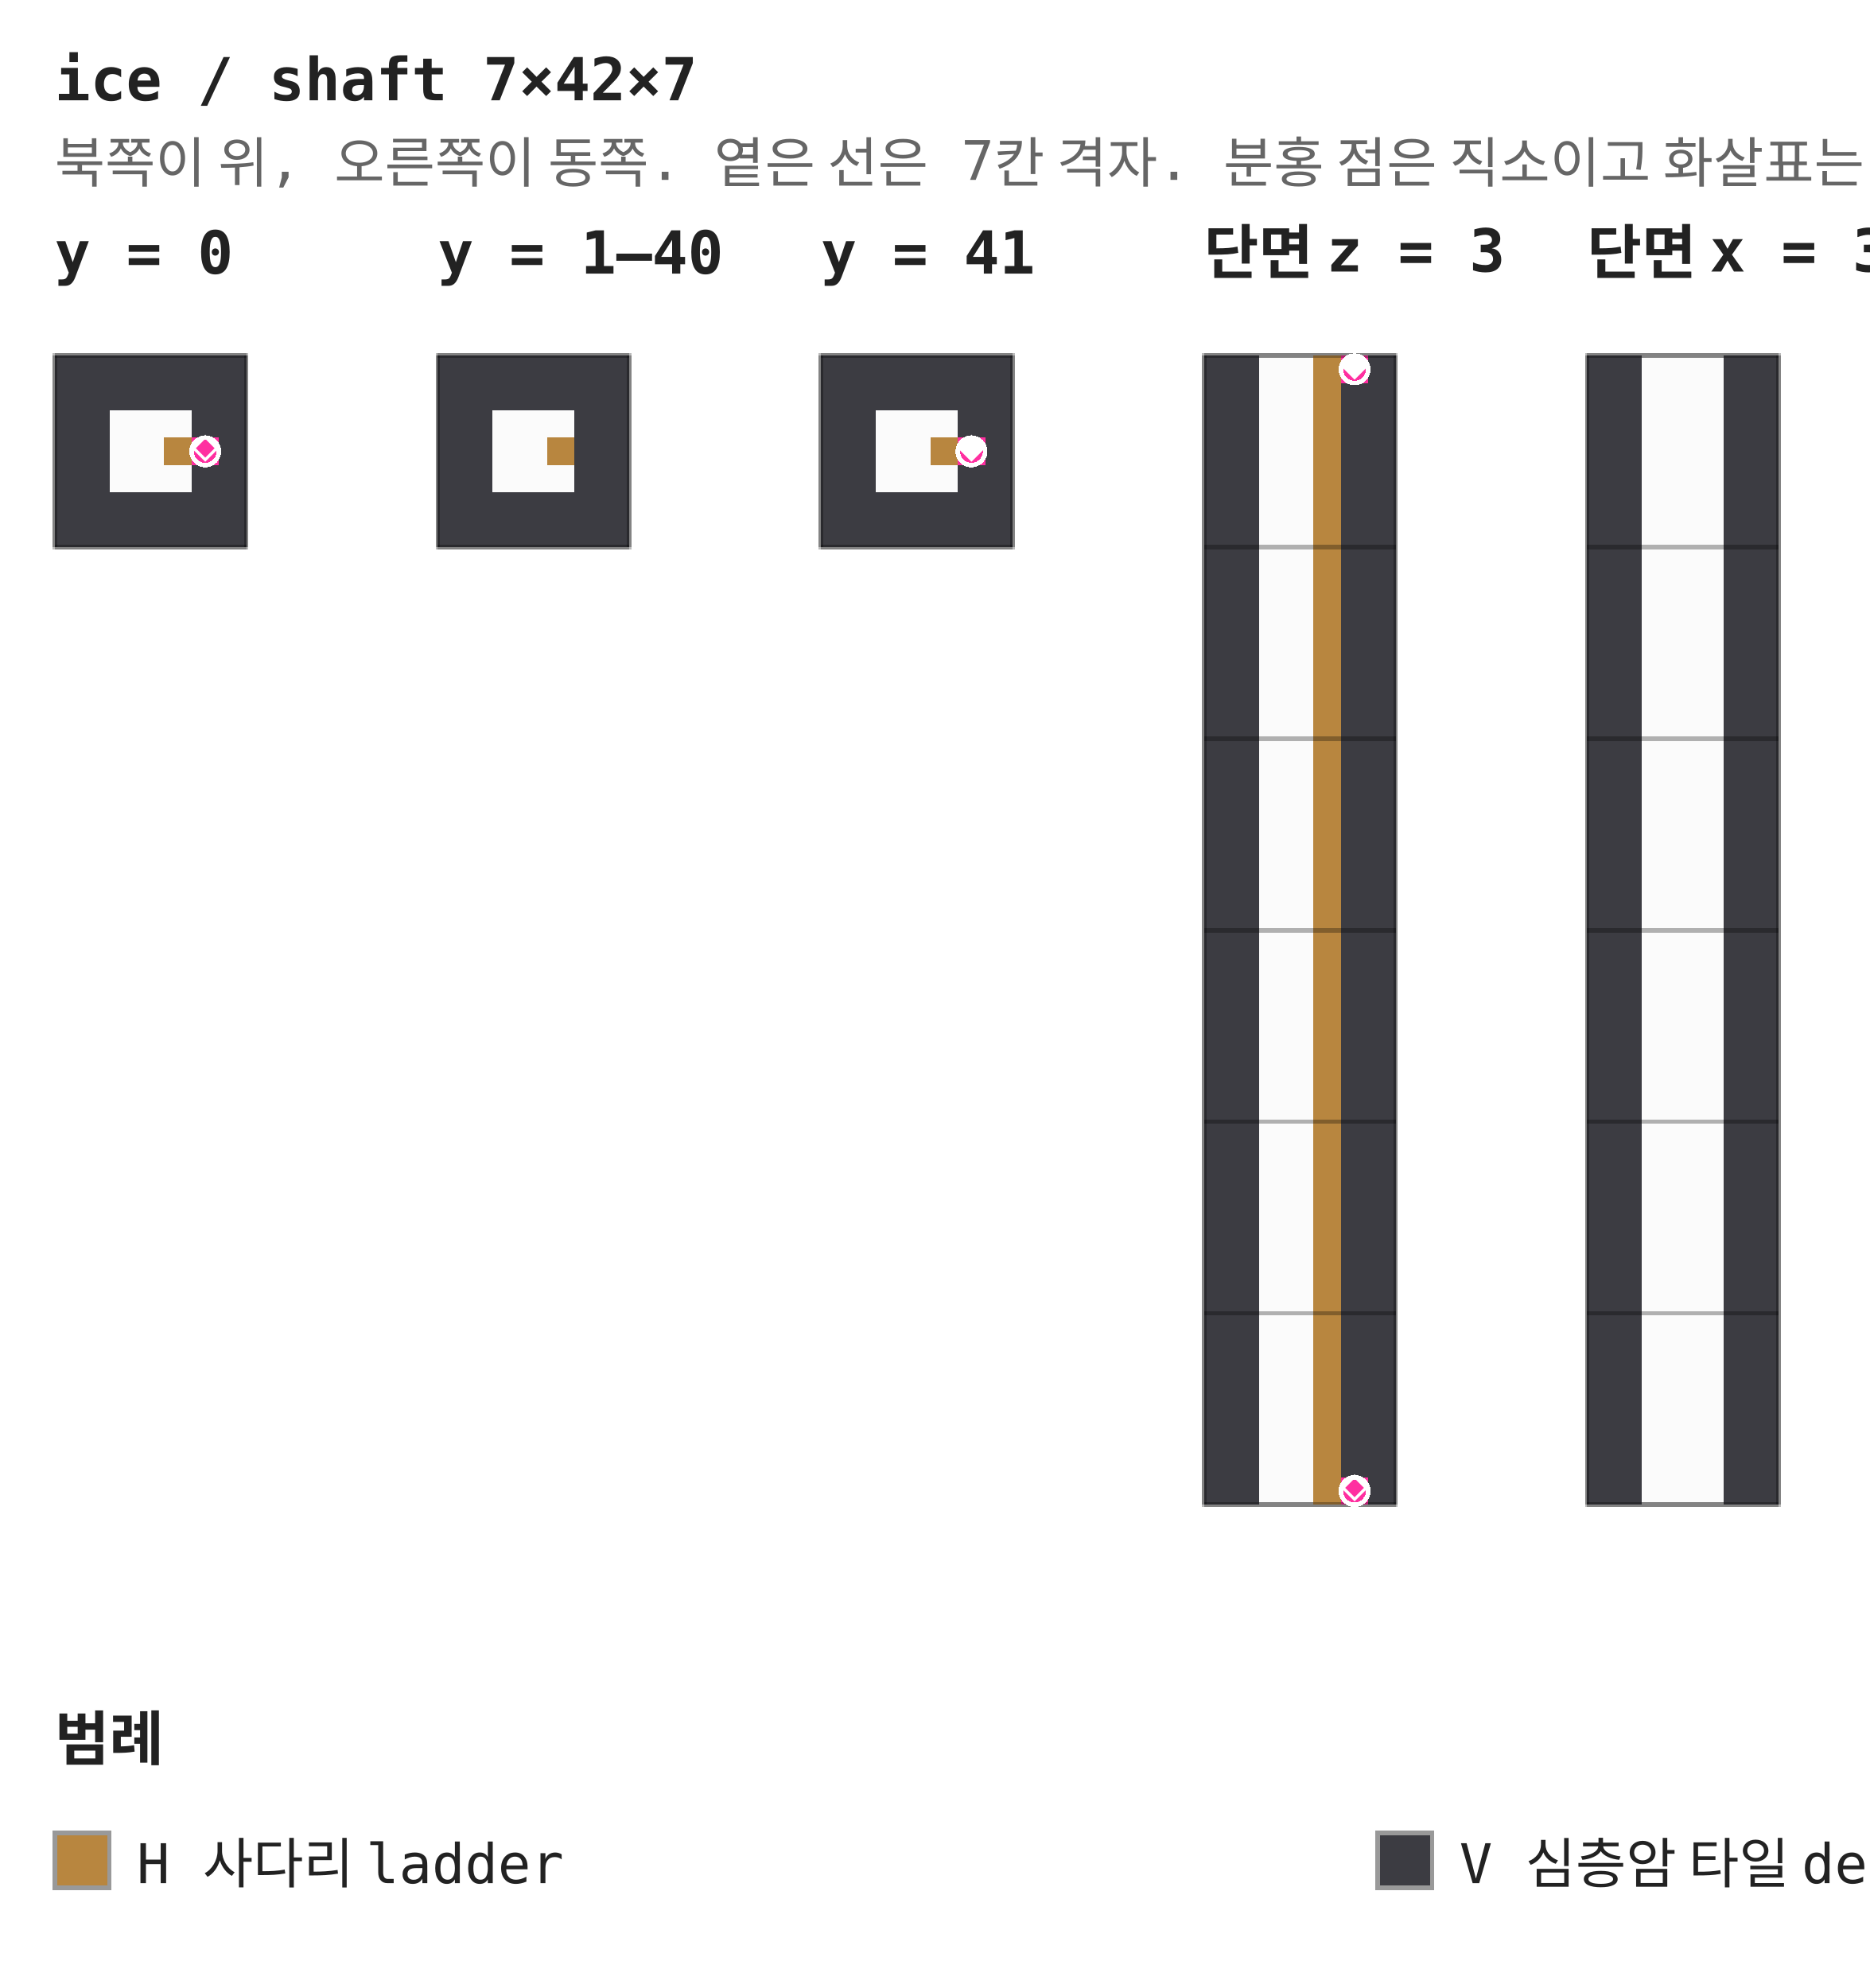
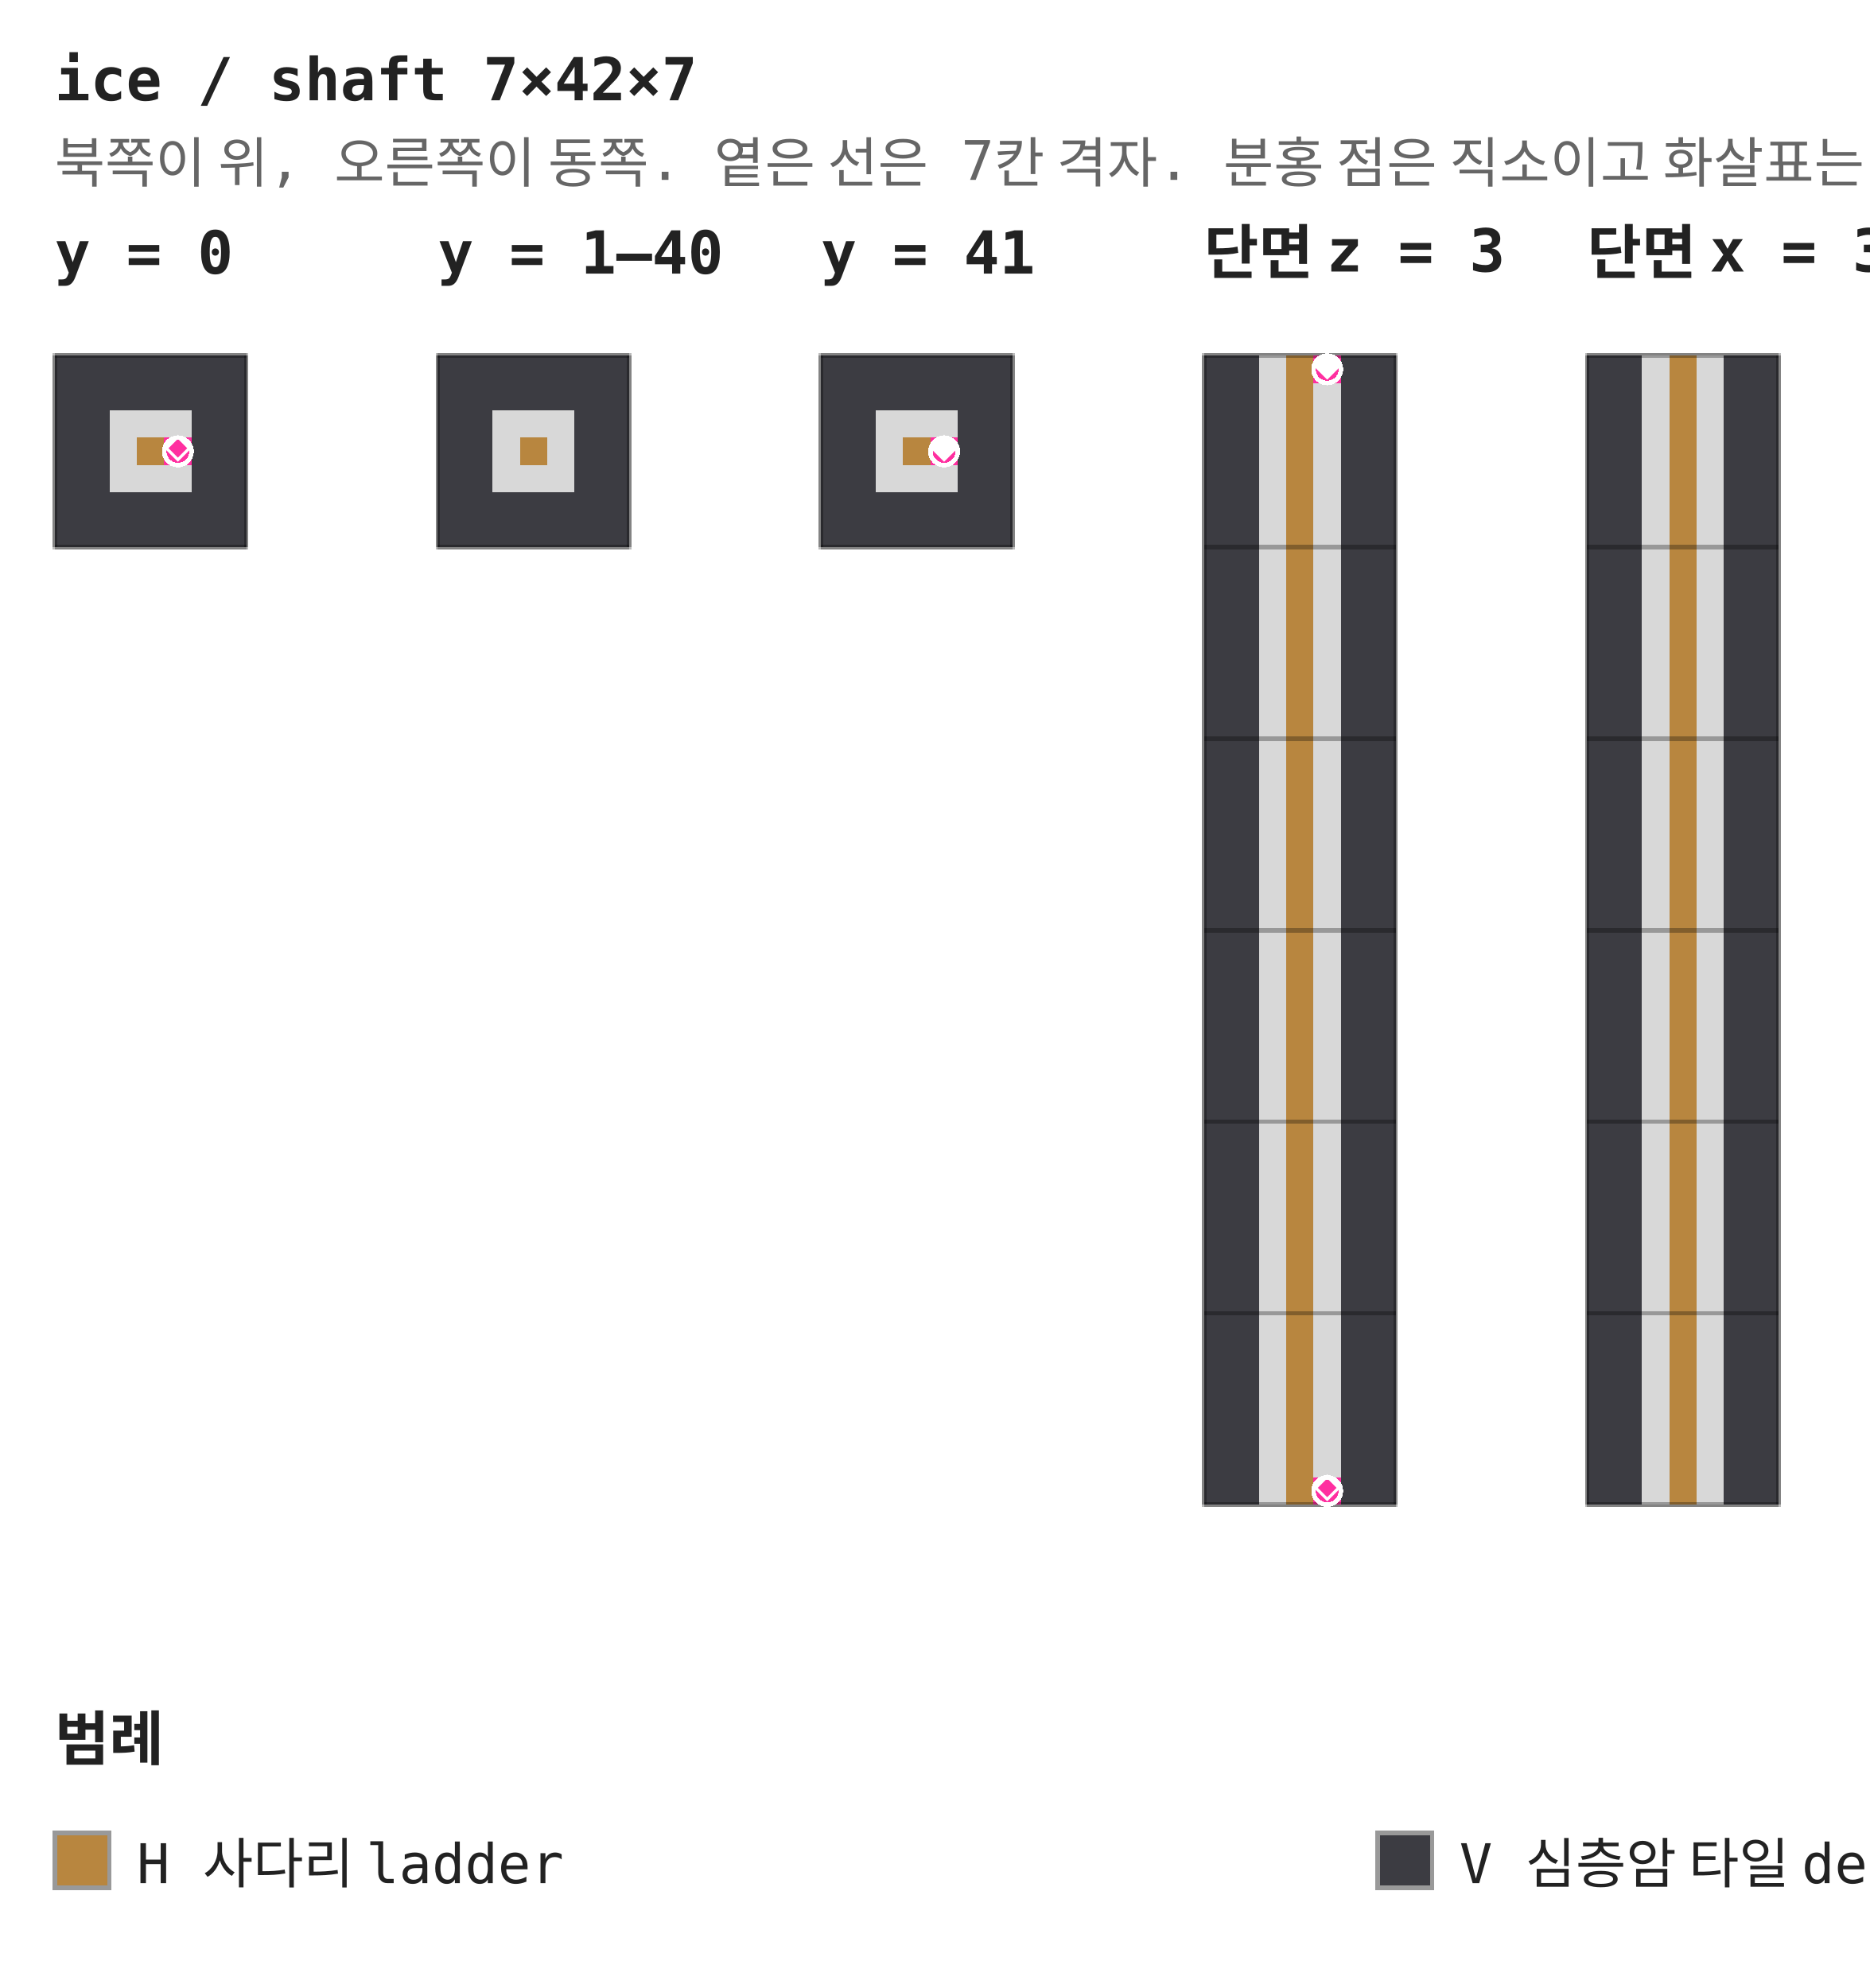
<svg xmlns="http://www.w3.org/2000/svg" width="410" height="436" viewBox="0 0 410 436" shape-rendering="crispEdges" font-family="Consolas,'Malgun Gothic','Noto Sans KR',monospace">
  <style>text{fill:#222;shape-rendering:auto}.cap{font-size:13px;font-weight:bold}.leg{font-size:12px}.sub{font-size:12px;fill:#666}.tick{font-size:8px;fill:#999;text-anchor:middle}.arrow{font-size:10px;fill:#fff;text-anchor:middle}.fine{stroke:#000;stroke-opacity:.07;stroke-width:1;fill:none}.grid{stroke:#000;stroke-opacity:.30;stroke-width:1}</style>
  <rect width="100%" height="100%" fill="#fff" />
  <text x="12" y="22" class="cap" font-size="16">ice / shaft   7×42×7</text>
  <text x="12" y="40" class="sub">북쪽이 위, 오른쪽이 동쪽. 옅은 선은 7칸 격자. 분홍 점은 직소이고 화살표는 그 직소가 보는 방향이다.</text>
  <text x="12" y="60" class="cap">y = 0</text>
  <rect x="12" y="78" width="42" height="42" fill="#fbfbfb" stroke="#bbb" />
-   <path transform="translate(12,78) scale(6)" fill="#3c3c42" d="M0 0h7v1h-7zM0 1h7v1h-7zM0 2h2v1h-2zM5 2h2v1h-2zM0 3h2v1h-2zM6 3h1v1h-1zM0 4h2v1h-2zM5 4h2v1h-2zM0 5h7v1h-7zM0 6h7v1h-7z" />
-   <path transform="translate(12,78) scale(6)" fill="#b8863f" d="M4 3h1v1h-1z" />
-   <path transform="translate(12,78) scale(6)" fill="#ff2fa0" d="M5 3h1v1h-1z" />
+   <path transform="translate(12,78) scale(6)" fill="#3c3c42" d="M0 0h7v1h-7zM0 1h7v1h-7zM0 2h2v1h-2zM5 2h2v1h-2zM0 3h2v1h-2zM5 3h2v1h-2zM0 4h2v1h-2zM5 4h2v1h-2zM0 5h7v1h-7zM0 6h7v1h-7z" />
+   <path transform="translate(12,78) scale(6)" fill="#d8d8d8" d="M2 2h3v1h-3zM2 3h1v1h-1zM2 4h3v1h-3z" />
+   <path transform="translate(12,78) scale(6)" fill="#b8863f" d="M3 3h1v1h-1z" />
+   <path transform="translate(12,78) scale(6)" fill="#ff2fa0" d="M4 3h1v1h-1z" />
  <line x1="12" y1="78" x2="12" y2="120" class="grid" />
  <line x1="54" y1="78" x2="54" y2="120" class="grid" />
  <line x1="12" y1="78" x2="54" y2="78" class="grid" />
  <line x1="12" y1="120" x2="54" y2="120" class="grid" />
-   <circle cx="45.0" cy="99.0" r="3.0" fill="#ff2fa0" stroke="#fff" />
-   <text x="45.0" y="100.9" class="arrow" font-size="5.4">◇</text>
+   <circle cx="39.0" cy="99.0" r="3.0" fill="#ff2fa0" stroke="#fff" />
+   <text x="39.0" y="100.9" class="arrow" font-size="5.4">◇</text>
  <text x="96" y="60" class="cap">y = 1–40</text>
  <rect x="96" y="78" width="42" height="42" fill="#fbfbfb" stroke="#bbb" />
  <path transform="translate(96,78) scale(6)" fill="#3c3c42" d="M0 0h7v1h-7zM0 1h7v1h-7zM0 2h2v1h-2zM5 2h2v1h-2zM0 3h2v1h-2zM5 3h2v1h-2zM0 4h2v1h-2zM5 4h2v1h-2zM0 5h7v1h-7zM0 6h7v1h-7z" />
-   <path transform="translate(96,78) scale(6)" fill="#b8863f" d="M4 3h1v1h-1z" />
+   <path transform="translate(96,78) scale(6)" fill="#d8d8d8" d="M2 2h3v1h-3zM2 3h1v1h-1zM4 3h1v1h-1zM2 4h3v1h-3z" />
+   <path transform="translate(96,78) scale(6)" fill="#b8863f" d="M3 3h1v1h-1z" />
  <line x1="96" y1="78" x2="96" y2="120" class="grid" />
  <line x1="138" y1="78" x2="138" y2="120" class="grid" />
  <line x1="96" y1="78" x2="138" y2="78" class="grid" />
  <line x1="96" y1="120" x2="138" y2="120" class="grid" />
  <text x="180" y="60" class="cap">y = 41</text>
  <rect x="180" y="78" width="42" height="42" fill="#fbfbfb" stroke="#bbb" />
-   <path transform="translate(180,78) scale(6)" fill="#3c3c42" d="M0 0h7v1h-7zM0 1h7v1h-7zM0 2h2v1h-2zM5 2h2v1h-2zM0 3h2v1h-2zM6 3h1v1h-1zM0 4h2v1h-2zM5 4h2v1h-2zM0 5h7v1h-7zM0 6h7v1h-7z" />
-   <path transform="translate(180,78) scale(6)" fill="#b8863f" d="M4 3h1v1h-1z" />
-   <path transform="translate(180,78) scale(6)" fill="#ff2fa0" d="M5 3h1v1h-1z" />
+   <path transform="translate(180,78) scale(6)" fill="#3c3c42" d="M0 0h7v1h-7zM0 1h7v1h-7zM0 2h2v1h-2zM5 2h2v1h-2zM0 3h2v1h-2zM5 3h2v1h-2zM0 4h2v1h-2zM5 4h2v1h-2zM0 5h7v1h-7zM0 6h7v1h-7z" />
+   <path transform="translate(180,78) scale(6)" fill="#d8d8d8" d="M2 2h3v1h-3zM2 3h1v1h-1zM2 4h3v1h-3z" />
+   <path transform="translate(180,78) scale(6)" fill="#b8863f" d="M3 3h1v1h-1z" />
+   <path transform="translate(180,78) scale(6)" fill="#ff2fa0" d="M4 3h1v1h-1z" />
  <line x1="180" y1="78" x2="180" y2="120" class="grid" />
  <line x1="222" y1="78" x2="222" y2="120" class="grid" />
  <line x1="180" y1="78" x2="222" y2="78" class="grid" />
  <line x1="180" y1="120" x2="222" y2="120" class="grid" />
-   <circle cx="213.0" cy="99.0" r="3.0" fill="#ff2fa0" stroke="#fff" />
-   <text x="213.0" y="100.9" class="arrow" font-size="5.4">◆</text>
+   <circle cx="207.0" cy="99.0" r="3.0" fill="#ff2fa0" stroke="#fff" />
+   <text x="207.0" y="100.9" class="arrow" font-size="5.4">◆</text>
  <text x="264" y="60" class="cap">단면 z = 3</text>
  <rect x="264" y="78" width="42" height="252" fill="#fbfbfb" stroke="#bbb" />
-   <path transform="translate(264,78) scale(6)" fill="#3c3c42" d="M0 0h2v1h-2zM6 0h1v1h-1zM0 1h2v1h-2zM5 1h2v1h-2zM0 2h2v1h-2zM5 2h2v1h-2zM0 3h2v1h-2zM5 3h2v1h-2zM0 4h2v1h-2zM5 4h2v1h-2zM0 5h2v1h-2zM5 5h2v1h-2zM0 6h2v1h-2zM5 6h2v1h-2zM0 7h2v1h-2zM5 7h2v1h-2zM0 8h2v1h-2zM5 8h2v1h-2zM0 9h2v1h-2zM5 9h2v1h-2zM0 10h2v1h-2zM5 10h2v1h-2zM0 11h2v1h-2zM5 11h2v1h-2zM0 12h2v1h-2zM5 12h2v1h-2zM0 13h2v1h-2zM5 13h2v1h-2zM0 14h2v1h-2zM5 14h2v1h-2zM0 15h2v1h-2zM5 15h2v1h-2zM0 16h2v1h-2zM5 16h2v1h-2zM0 17h2v1h-2zM5 17h2v1h-2zM0 18h2v1h-2zM5 18h2v1h-2zM0 19h2v1h-2zM5 19h2v1h-2zM0 20h2v1h-2zM5 20h2v1h-2zM0 21h2v1h-2zM5 21h2v1h-2zM0 22h2v1h-2zM5 22h2v1h-2zM0 23h2v1h-2zM5 23h2v1h-2zM0 24h2v1h-2zM5 24h2v1h-2zM0 25h2v1h-2zM5 25h2v1h-2zM0 26h2v1h-2zM5 26h2v1h-2zM0 27h2v1h-2zM5 27h2v1h-2zM0 28h2v1h-2zM5 28h2v1h-2zM0 29h2v1h-2zM5 29h2v1h-2zM0 30h2v1h-2zM5 30h2v1h-2zM0 31h2v1h-2zM5 31h2v1h-2zM0 32h2v1h-2zM5 32h2v1h-2zM0 33h2v1h-2zM5 33h2v1h-2zM0 34h2v1h-2zM5 34h2v1h-2zM0 35h2v1h-2zM5 35h2v1h-2zM0 36h2v1h-2zM5 36h2v1h-2zM0 37h2v1h-2zM5 37h2v1h-2zM0 38h2v1h-2zM5 38h2v1h-2zM0 39h2v1h-2zM5 39h2v1h-2zM0 40h2v1h-2zM5 40h2v1h-2zM0 41h2v1h-2zM6 41h1v1h-1z" />
-   <path transform="translate(264,78) scale(6)" fill="#b8863f" d="M4 0h1v1h-1zM4 1h1v1h-1zM4 2h1v1h-1zM4 3h1v1h-1zM4 4h1v1h-1zM4 5h1v1h-1zM4 6h1v1h-1zM4 7h1v1h-1zM4 8h1v1h-1zM4 9h1v1h-1zM4 10h1v1h-1zM4 11h1v1h-1zM4 12h1v1h-1zM4 13h1v1h-1zM4 14h1v1h-1zM4 15h1v1h-1zM4 16h1v1h-1zM4 17h1v1h-1zM4 18h1v1h-1zM4 19h1v1h-1zM4 20h1v1h-1zM4 21h1v1h-1zM4 22h1v1h-1zM4 23h1v1h-1zM4 24h1v1h-1zM4 25h1v1h-1zM4 26h1v1h-1zM4 27h1v1h-1zM4 28h1v1h-1zM4 29h1v1h-1zM4 30h1v1h-1zM4 31h1v1h-1zM4 32h1v1h-1zM4 33h1v1h-1zM4 34h1v1h-1zM4 35h1v1h-1zM4 36h1v1h-1zM4 37h1v1h-1zM4 38h1v1h-1zM4 39h1v1h-1zM4 40h1v1h-1zM4 41h1v1h-1z" />
-   <path transform="translate(264,78) scale(6)" fill="#ff2fa0" d="M5 0h1v1h-1zM5 41h1v1h-1z" />
+   <path transform="translate(264,78) scale(6)" fill="#3c3c42" d="M0 0h2v1h-2zM5 0h2v1h-2zM0 1h2v1h-2zM5 1h2v1h-2zM0 2h2v1h-2zM5 2h2v1h-2zM0 3h2v1h-2zM5 3h2v1h-2zM0 4h2v1h-2zM5 4h2v1h-2zM0 5h2v1h-2zM5 5h2v1h-2zM0 6h2v1h-2zM5 6h2v1h-2zM0 7h2v1h-2zM5 7h2v1h-2zM0 8h2v1h-2zM5 8h2v1h-2zM0 9h2v1h-2zM5 9h2v1h-2zM0 10h2v1h-2zM5 10h2v1h-2zM0 11h2v1h-2zM5 11h2v1h-2zM0 12h2v1h-2zM5 12h2v1h-2zM0 13h2v1h-2zM5 13h2v1h-2zM0 14h2v1h-2zM5 14h2v1h-2zM0 15h2v1h-2zM5 15h2v1h-2zM0 16h2v1h-2zM5 16h2v1h-2zM0 17h2v1h-2zM5 17h2v1h-2zM0 18h2v1h-2zM5 18h2v1h-2zM0 19h2v1h-2zM5 19h2v1h-2zM0 20h2v1h-2zM5 20h2v1h-2zM0 21h2v1h-2zM5 21h2v1h-2zM0 22h2v1h-2zM5 22h2v1h-2zM0 23h2v1h-2zM5 23h2v1h-2zM0 24h2v1h-2zM5 24h2v1h-2zM0 25h2v1h-2zM5 25h2v1h-2zM0 26h2v1h-2zM5 26h2v1h-2zM0 27h2v1h-2zM5 27h2v1h-2zM0 28h2v1h-2zM5 28h2v1h-2zM0 29h2v1h-2zM5 29h2v1h-2zM0 30h2v1h-2zM5 30h2v1h-2zM0 31h2v1h-2zM5 31h2v1h-2zM0 32h2v1h-2zM5 32h2v1h-2zM0 33h2v1h-2zM5 33h2v1h-2zM0 34h2v1h-2zM5 34h2v1h-2zM0 35h2v1h-2zM5 35h2v1h-2zM0 36h2v1h-2zM5 36h2v1h-2zM0 37h2v1h-2zM5 37h2v1h-2zM0 38h2v1h-2zM5 38h2v1h-2zM0 39h2v1h-2zM5 39h2v1h-2zM0 40h2v1h-2zM5 40h2v1h-2zM0 41h2v1h-2zM5 41h2v1h-2z" />
+   <path transform="translate(264,78) scale(6)" fill="#d8d8d8" d="M2 0h1v1h-1zM2 1h1v1h-1zM4 1h1v1h-1zM2 2h1v1h-1zM4 2h1v1h-1zM2 3h1v1h-1zM4 3h1v1h-1zM2 4h1v1h-1zM4 4h1v1h-1zM2 5h1v1h-1zM4 5h1v1h-1zM2 6h1v1h-1zM4 6h1v1h-1zM2 7h1v1h-1zM4 7h1v1h-1zM2 8h1v1h-1zM4 8h1v1h-1zM2 9h1v1h-1zM4 9h1v1h-1zM2 10h1v1h-1zM4 10h1v1h-1zM2 11h1v1h-1zM4 11h1v1h-1zM2 12h1v1h-1zM4 12h1v1h-1zM2 13h1v1h-1zM4 13h1v1h-1zM2 14h1v1h-1zM4 14h1v1h-1zM2 15h1v1h-1zM4 15h1v1h-1zM2 16h1v1h-1zM4 16h1v1h-1zM2 17h1v1h-1zM4 17h1v1h-1zM2 18h1v1h-1zM4 18h1v1h-1zM2 19h1v1h-1zM4 19h1v1h-1zM2 20h1v1h-1zM4 20h1v1h-1zM2 21h1v1h-1zM4 21h1v1h-1zM2 22h1v1h-1zM4 22h1v1h-1zM2 23h1v1h-1zM4 23h1v1h-1zM2 24h1v1h-1zM4 24h1v1h-1zM2 25h1v1h-1zM4 25h1v1h-1zM2 26h1v1h-1zM4 26h1v1h-1zM2 27h1v1h-1zM4 27h1v1h-1zM2 28h1v1h-1zM4 28h1v1h-1zM2 29h1v1h-1zM4 29h1v1h-1zM2 30h1v1h-1zM4 30h1v1h-1zM2 31h1v1h-1zM4 31h1v1h-1zM2 32h1v1h-1zM4 32h1v1h-1zM2 33h1v1h-1zM4 33h1v1h-1zM2 34h1v1h-1zM4 34h1v1h-1zM2 35h1v1h-1zM4 35h1v1h-1zM2 36h1v1h-1zM4 36h1v1h-1zM2 37h1v1h-1zM4 37h1v1h-1zM2 38h1v1h-1zM4 38h1v1h-1zM2 39h1v1h-1zM4 39h1v1h-1zM2 40h1v1h-1zM4 40h1v1h-1zM2 41h1v1h-1z" />
+   <path transform="translate(264,78) scale(6)" fill="#b8863f" d="M3 0h1v1h-1zM3 1h1v1h-1zM3 2h1v1h-1zM3 3h1v1h-1zM3 4h1v1h-1zM3 5h1v1h-1zM3 6h1v1h-1zM3 7h1v1h-1zM3 8h1v1h-1zM3 9h1v1h-1zM3 10h1v1h-1zM3 11h1v1h-1zM3 12h1v1h-1zM3 13h1v1h-1zM3 14h1v1h-1zM3 15h1v1h-1zM3 16h1v1h-1zM3 17h1v1h-1zM3 18h1v1h-1zM3 19h1v1h-1zM3 20h1v1h-1zM3 21h1v1h-1zM3 22h1v1h-1zM3 23h1v1h-1zM3 24h1v1h-1zM3 25h1v1h-1zM3 26h1v1h-1zM3 27h1v1h-1zM3 28h1v1h-1zM3 29h1v1h-1zM3 30h1v1h-1zM3 31h1v1h-1zM3 32h1v1h-1zM3 33h1v1h-1zM3 34h1v1h-1zM3 35h1v1h-1zM3 36h1v1h-1zM3 37h1v1h-1zM3 38h1v1h-1zM3 39h1v1h-1zM3 40h1v1h-1zM3 41h1v1h-1z" />
+   <path transform="translate(264,78) scale(6)" fill="#ff2fa0" d="M4 0h1v1h-1zM4 41h1v1h-1z" />
  <line x1="264" y1="78" x2="264" y2="330" class="grid" />
  <line x1="306" y1="78" x2="306" y2="330" class="grid" />
  <line x1="264" y1="78" x2="306" y2="78" class="grid" />
  <line x1="264" y1="120" x2="306" y2="120" class="grid" />
  <line x1="264" y1="162" x2="306" y2="162" class="grid" />
  <line x1="264" y1="204" x2="306" y2="204" class="grid" />
  <line x1="264" y1="246" x2="306" y2="246" class="grid" />
  <line x1="264" y1="288" x2="306" y2="288" class="grid" />
  <line x1="264" y1="330" x2="306" y2="330" class="grid" />
-   <circle cx="297.0" cy="327.0" r="3.0" fill="#ff2fa0" stroke="#fff" />
-   <text x="297.0" y="328.9" class="arrow" font-size="5.4">◇</text>
-   <circle cx="297.0" cy="81.0" r="3.0" fill="#ff2fa0" stroke="#fff" />
-   <text x="297.0" y="82.9" class="arrow" font-size="5.4">◆</text>
+   <circle cx="291.0" cy="327.0" r="3.0" fill="#ff2fa0" stroke="#fff" />
+   <text x="291.0" y="328.9" class="arrow" font-size="5.4">◇</text>
+   <circle cx="291.0" cy="81.0" r="3.0" fill="#ff2fa0" stroke="#fff" />
+   <text x="291.0" y="82.9" class="arrow" font-size="5.4">◆</text>
  <text x="348" y="60" class="cap">단면 x = 3</text>
  <rect x="348" y="78" width="42" height="252" fill="#fbfbfb" stroke="#bbb" />
  <path transform="translate(348,78) scale(6)" fill="#3c3c42" d="M0 0h2v1h-2zM5 0h2v1h-2zM0 1h2v1h-2zM5 1h2v1h-2zM0 2h2v1h-2zM5 2h2v1h-2zM0 3h2v1h-2zM5 3h2v1h-2zM0 4h2v1h-2zM5 4h2v1h-2zM0 5h2v1h-2zM5 5h2v1h-2zM0 6h2v1h-2zM5 6h2v1h-2zM0 7h2v1h-2zM5 7h2v1h-2zM0 8h2v1h-2zM5 8h2v1h-2zM0 9h2v1h-2zM5 9h2v1h-2zM0 10h2v1h-2zM5 10h2v1h-2zM0 11h2v1h-2zM5 11h2v1h-2zM0 12h2v1h-2zM5 12h2v1h-2zM0 13h2v1h-2zM5 13h2v1h-2zM0 14h2v1h-2zM5 14h2v1h-2zM0 15h2v1h-2zM5 15h2v1h-2zM0 16h2v1h-2zM5 16h2v1h-2zM0 17h2v1h-2zM5 17h2v1h-2zM0 18h2v1h-2zM5 18h2v1h-2zM0 19h2v1h-2zM5 19h2v1h-2zM0 20h2v1h-2zM5 20h2v1h-2zM0 21h2v1h-2zM5 21h2v1h-2zM0 22h2v1h-2zM5 22h2v1h-2zM0 23h2v1h-2zM5 23h2v1h-2zM0 24h2v1h-2zM5 24h2v1h-2zM0 25h2v1h-2zM5 25h2v1h-2zM0 26h2v1h-2zM5 26h2v1h-2zM0 27h2v1h-2zM5 27h2v1h-2zM0 28h2v1h-2zM5 28h2v1h-2zM0 29h2v1h-2zM5 29h2v1h-2zM0 30h2v1h-2zM5 30h2v1h-2zM0 31h2v1h-2zM5 31h2v1h-2zM0 32h2v1h-2zM5 32h2v1h-2zM0 33h2v1h-2zM5 33h2v1h-2zM0 34h2v1h-2zM5 34h2v1h-2zM0 35h2v1h-2zM5 35h2v1h-2zM0 36h2v1h-2zM5 36h2v1h-2zM0 37h2v1h-2zM5 37h2v1h-2zM0 38h2v1h-2zM5 38h2v1h-2zM0 39h2v1h-2zM5 39h2v1h-2zM0 40h2v1h-2zM5 40h2v1h-2zM0 41h2v1h-2zM5 41h2v1h-2z" />
+   <path transform="translate(348,78) scale(6)" fill="#d8d8d8" d="M2 0h1v1h-1zM4 0h1v1h-1zM2 1h1v1h-1zM4 1h1v1h-1zM2 2h1v1h-1zM4 2h1v1h-1zM2 3h1v1h-1zM4 3h1v1h-1zM2 4h1v1h-1zM4 4h1v1h-1zM2 5h1v1h-1zM4 5h1v1h-1zM2 6h1v1h-1zM4 6h1v1h-1zM2 7h1v1h-1zM4 7h1v1h-1zM2 8h1v1h-1zM4 8h1v1h-1zM2 9h1v1h-1zM4 9h1v1h-1zM2 10h1v1h-1zM4 10h1v1h-1zM2 11h1v1h-1zM4 11h1v1h-1zM2 12h1v1h-1zM4 12h1v1h-1zM2 13h1v1h-1zM4 13h1v1h-1zM2 14h1v1h-1zM4 14h1v1h-1zM2 15h1v1h-1zM4 15h1v1h-1zM2 16h1v1h-1zM4 16h1v1h-1zM2 17h1v1h-1zM4 17h1v1h-1zM2 18h1v1h-1zM4 18h1v1h-1zM2 19h1v1h-1zM4 19h1v1h-1zM2 20h1v1h-1zM4 20h1v1h-1zM2 21h1v1h-1zM4 21h1v1h-1zM2 22h1v1h-1zM4 22h1v1h-1zM2 23h1v1h-1zM4 23h1v1h-1zM2 24h1v1h-1zM4 24h1v1h-1zM2 25h1v1h-1zM4 25h1v1h-1zM2 26h1v1h-1zM4 26h1v1h-1zM2 27h1v1h-1zM4 27h1v1h-1zM2 28h1v1h-1zM4 28h1v1h-1zM2 29h1v1h-1zM4 29h1v1h-1zM2 30h1v1h-1zM4 30h1v1h-1zM2 31h1v1h-1zM4 31h1v1h-1zM2 32h1v1h-1zM4 32h1v1h-1zM2 33h1v1h-1zM4 33h1v1h-1zM2 34h1v1h-1zM4 34h1v1h-1zM2 35h1v1h-1zM4 35h1v1h-1zM2 36h1v1h-1zM4 36h1v1h-1zM2 37h1v1h-1zM4 37h1v1h-1zM2 38h1v1h-1zM4 38h1v1h-1zM2 39h1v1h-1zM4 39h1v1h-1zM2 40h1v1h-1zM4 40h1v1h-1zM2 41h1v1h-1zM4 41h1v1h-1z" />
+   <path transform="translate(348,78) scale(6)" fill="#b8863f" d="M3 0h1v1h-1zM3 1h1v1h-1zM3 2h1v1h-1zM3 3h1v1h-1zM3 4h1v1h-1zM3 5h1v1h-1zM3 6h1v1h-1zM3 7h1v1h-1zM3 8h1v1h-1zM3 9h1v1h-1zM3 10h1v1h-1zM3 11h1v1h-1zM3 12h1v1h-1zM3 13h1v1h-1zM3 14h1v1h-1zM3 15h1v1h-1zM3 16h1v1h-1zM3 17h1v1h-1zM3 18h1v1h-1zM3 19h1v1h-1zM3 20h1v1h-1zM3 21h1v1h-1zM3 22h1v1h-1zM3 23h1v1h-1zM3 24h1v1h-1zM3 25h1v1h-1zM3 26h1v1h-1zM3 27h1v1h-1zM3 28h1v1h-1zM3 29h1v1h-1zM3 30h1v1h-1zM3 31h1v1h-1zM3 32h1v1h-1zM3 33h1v1h-1zM3 34h1v1h-1zM3 35h1v1h-1zM3 36h1v1h-1zM3 37h1v1h-1zM3 38h1v1h-1zM3 39h1v1h-1zM3 40h1v1h-1zM3 41h1v1h-1z" />
  <line x1="348" y1="78" x2="348" y2="330" class="grid" />
  <line x1="390" y1="78" x2="390" y2="330" class="grid" />
  <line x1="348" y1="78" x2="390" y2="78" class="grid" />
  <line x1="348" y1="120" x2="390" y2="120" class="grid" />
  <line x1="348" y1="162" x2="390" y2="162" class="grid" />
  <line x1="348" y1="204" x2="390" y2="204" class="grid" />
  <line x1="348" y1="246" x2="390" y2="246" class="grid" />
  <line x1="348" y1="288" x2="390" y2="288" class="grid" />
  <line x1="348" y1="330" x2="390" y2="330" class="grid" />
  <text x="12" y="386" class="cap">범례</text>
  <rect x="12" y="402" width="12" height="12" fill="#b8863f" stroke="#999" />
  <text x="30" y="413" class="leg">H  사다리  ladder</text>
  <rect x="302" y="402" width="12" height="12" fill="#3c3c42" stroke="#999" />
  <text x="320" y="413" class="leg">V  심층암 타일  deepslate_tiles</text>
-   <rect x="592" y="402" width="12" height="12" fill="#ff2fa0" stroke="#999" />
-   <text x="610" y="413" class="leg">J  직소  jigsaw</text>
+   <rect x="592" y="402" width="12" height="12" fill="#d8d8d8" stroke="#999" />
+   <text x="610" y="413" class="leg">#  윤나는 섬록암  polished_diorite</text>
+   <rect x="882" y="402" width="12" height="12" fill="#ff2fa0" stroke="#999" />
+   <text x="900" y="413" class="leg">J  직소  jigsaw</text>
</svg>
